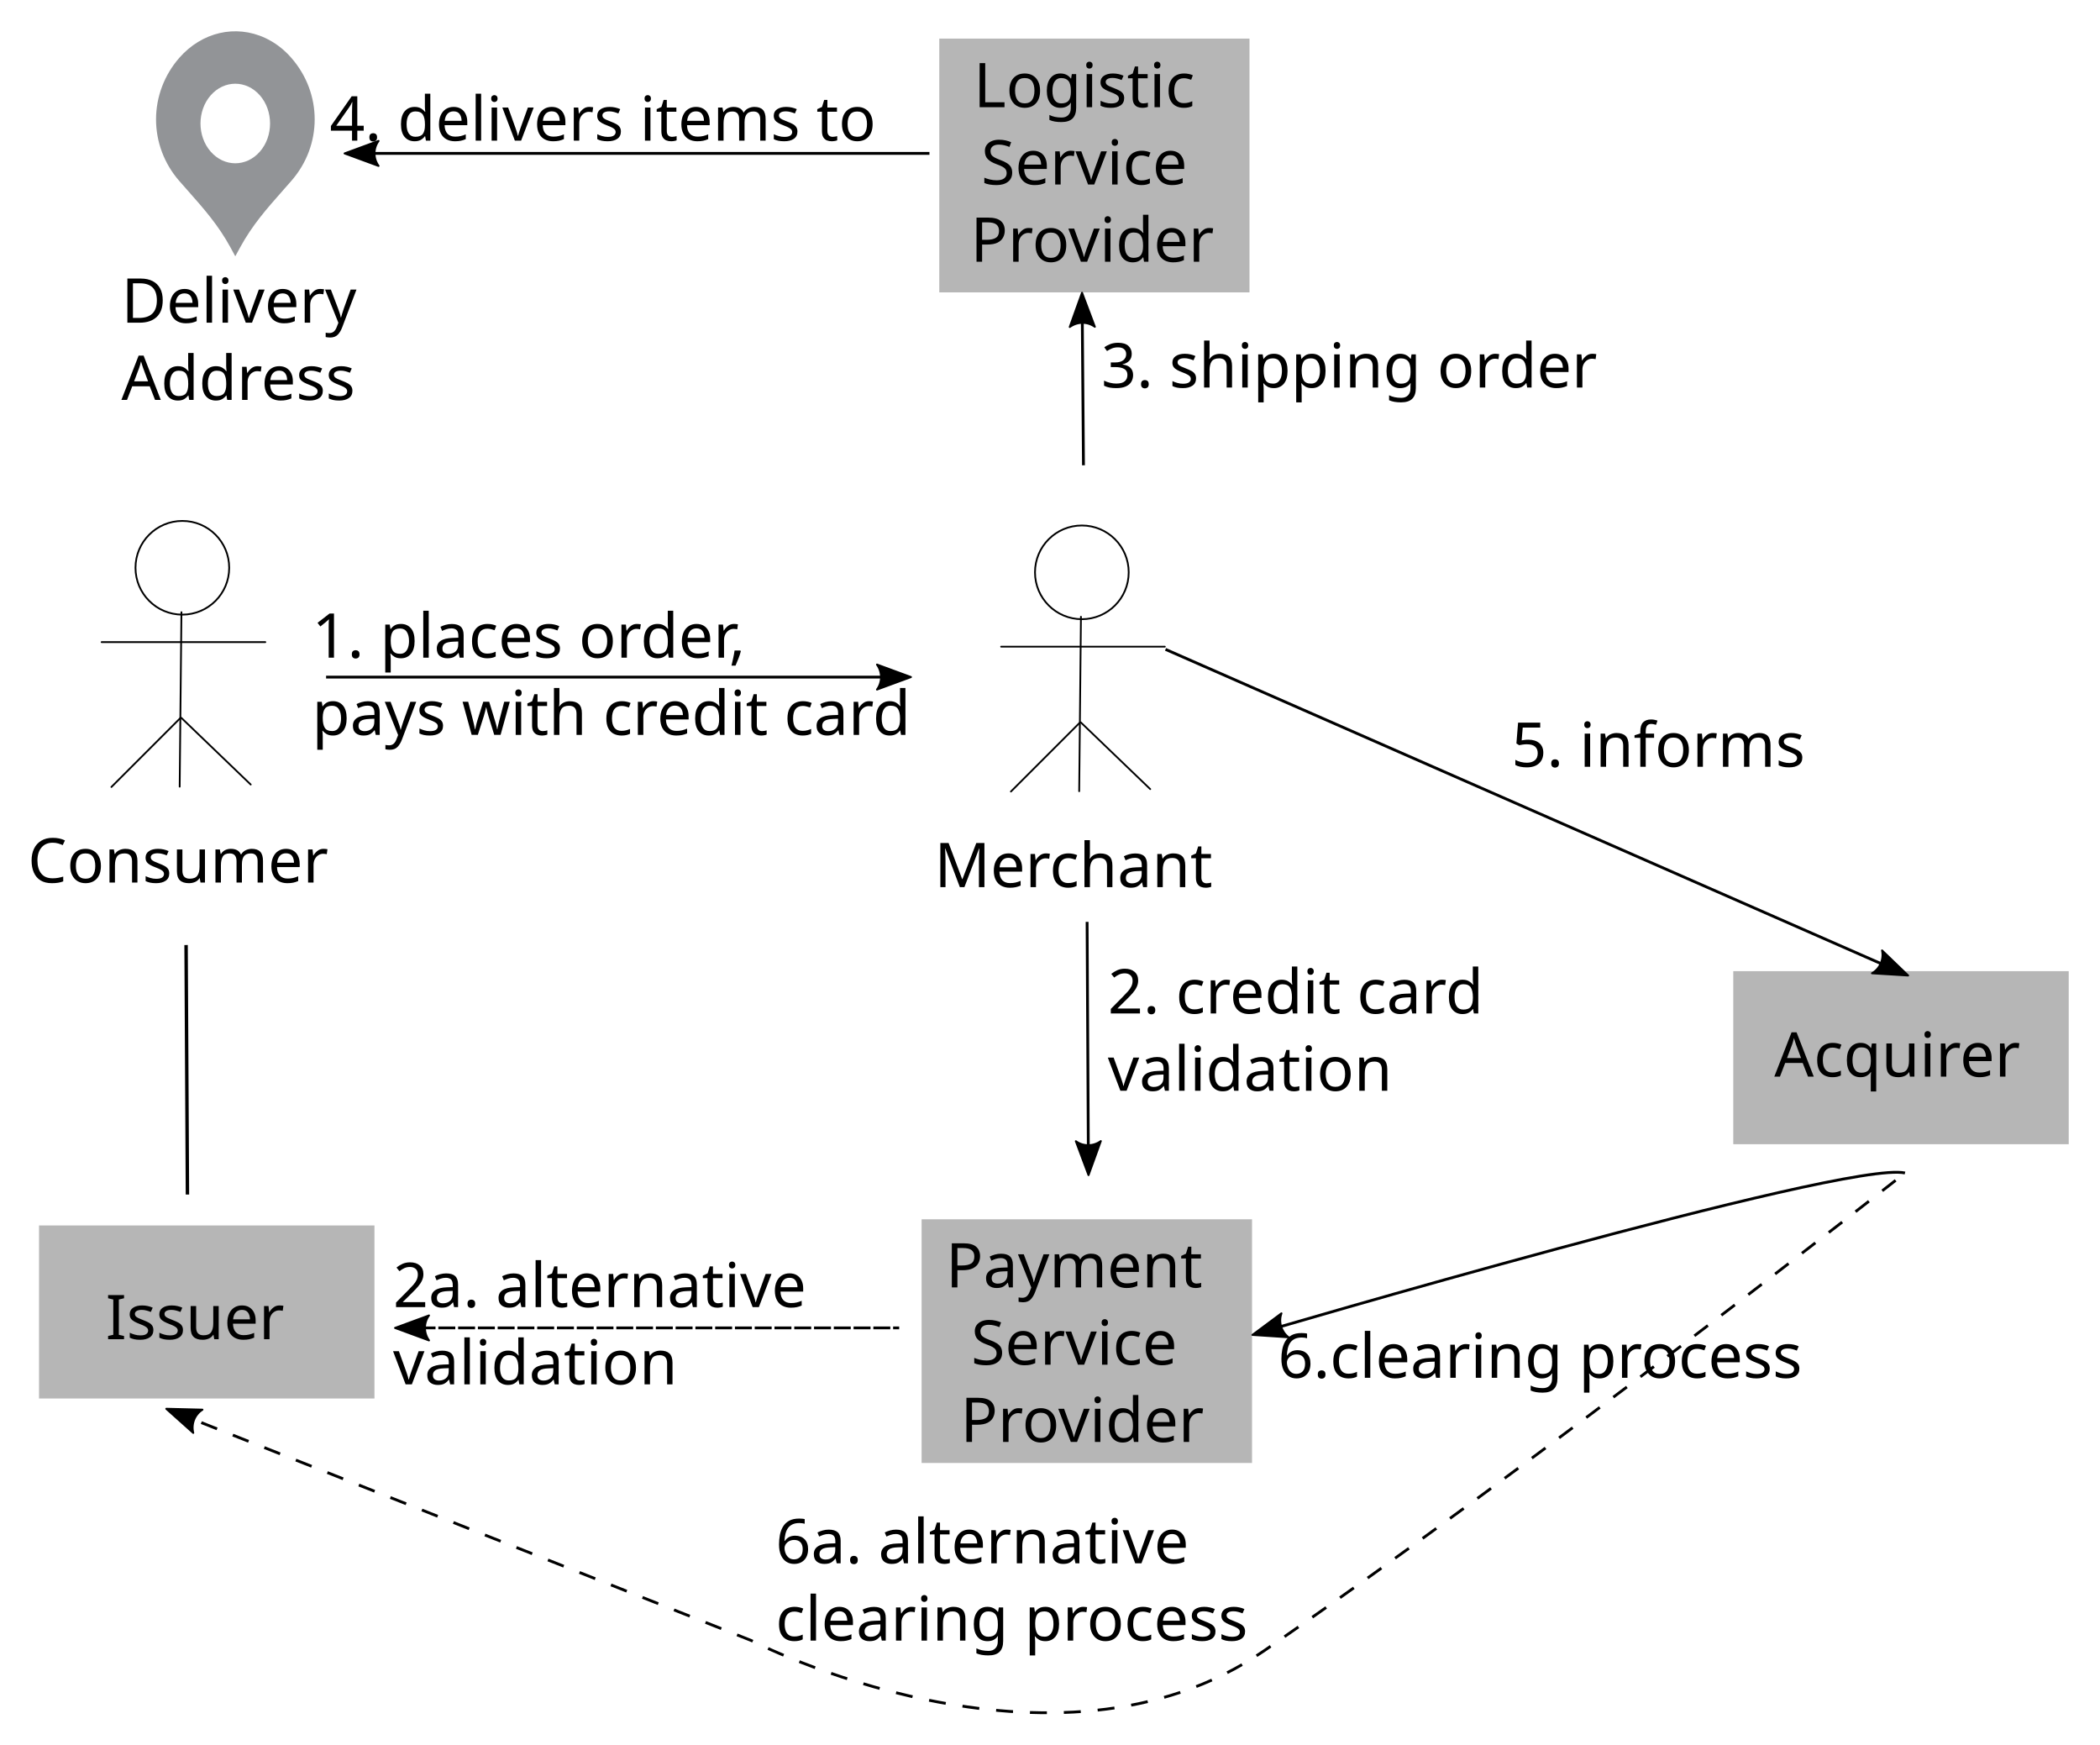
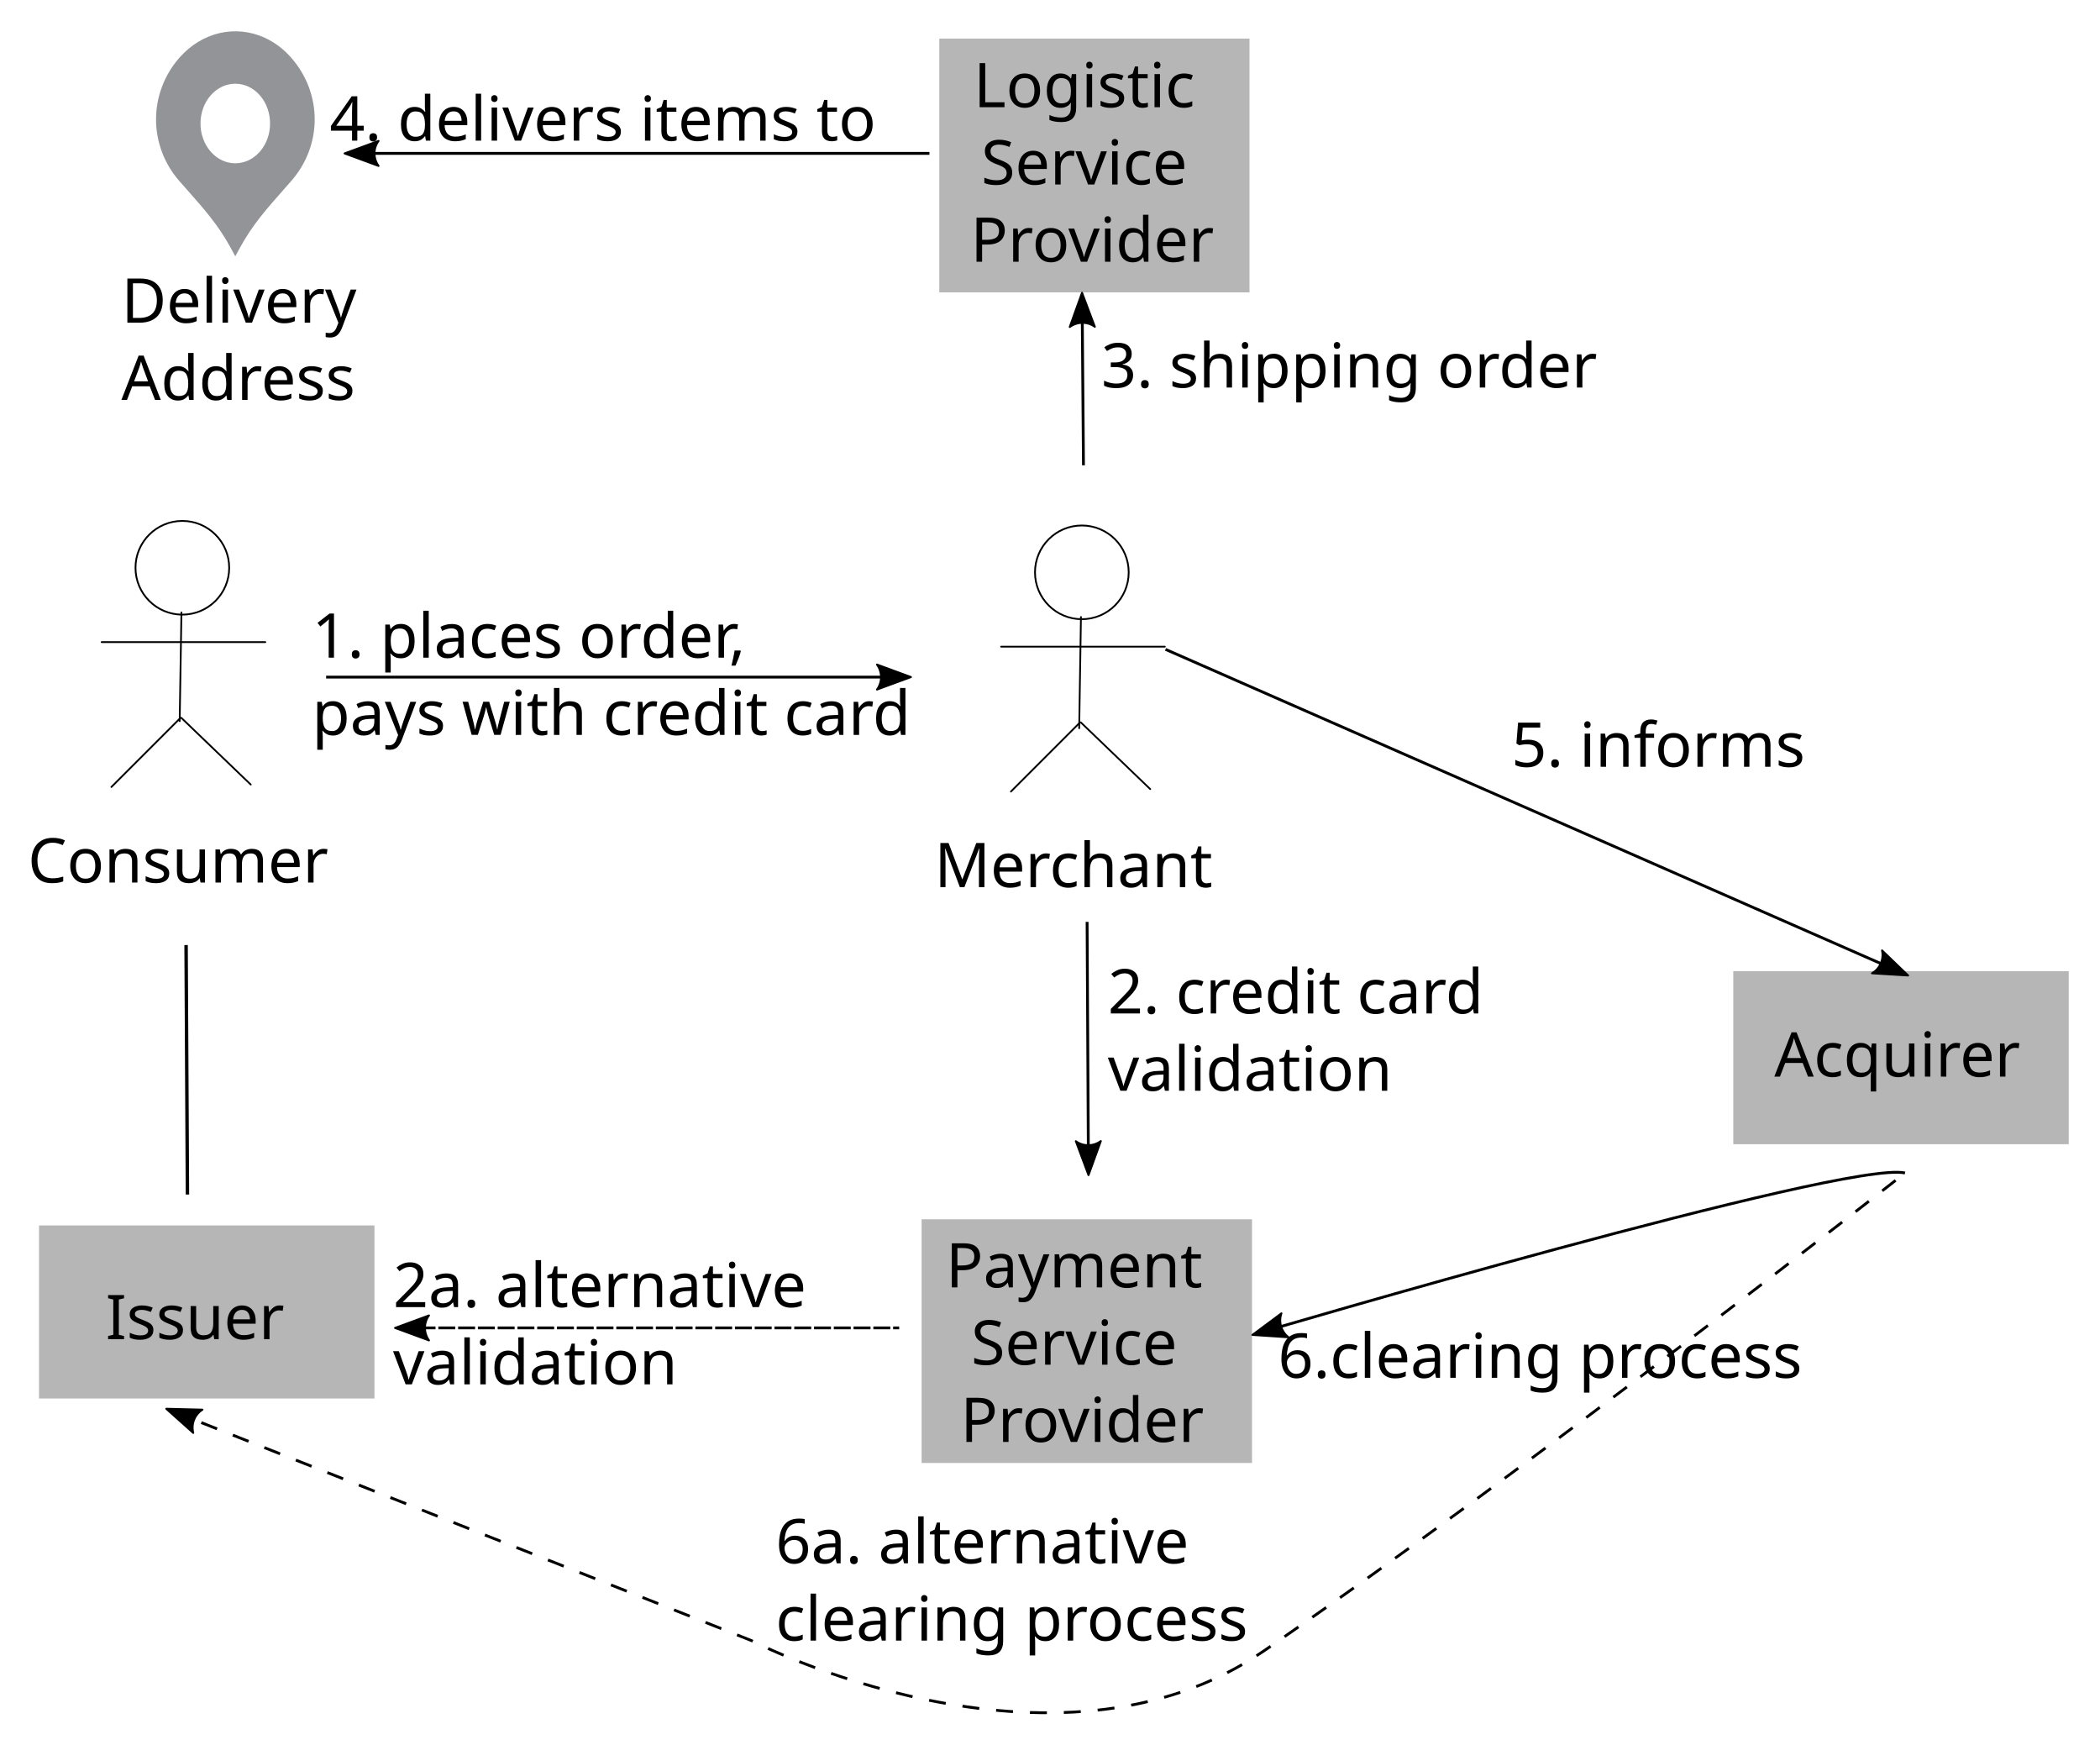
<svg xmlns="http://www.w3.org/2000/svg" width="335.699mm" height="278.895mm" viewBox="0 0 1189.486 988.211" id="svg3574" version="1.1">
  <defs id="defs3576">
    <marker style="overflow:visible;" id="marker5043" refX="0.0" refY="0.0" orient="auto">
      <path transform="scale(1.1) rotate(180) translate(1,0)" d="M 8.719,4.034 L -2.207,0.016 L 8.719,-4.002 C 6.973,-1.63 6.983,1.616 8.719,4.034 z " style="fill-rule:evenodd;stroke-width:0.625;stroke-linejoin:round;stroke:#000000;stroke-opacity:1;fill:#000000;fill-opacity:1" id="path5045" />
    </marker>
    <marker orient="auto" refY="0.0" refX="0.0" id="marker4955" style="overflow:visible">
      <path id="path4957" style="fill-rule:evenodd;stroke-width:0.625;stroke-linejoin:round;stroke:#000000;stroke-opacity:1;fill:#000000;fill-opacity:1" d="M 8.719,4.034 L -2.207,0.016 L 8.719,-4.002 C 6.973,-1.63 6.983,1.616 8.719,4.034 z " transform="scale(1.1) translate(1,0)" />
    </marker>
    <marker orient="auto" refY="0.0" refX="0.0" id="marker4885" style="overflow:visible;">
      <path id="path4887" d="M 0.0,0.0 L 5.0,-5.0 L -12.5,0.0 L 5.0,5.0 L 0.0,0.0 z " style="fill-rule:evenodd;stroke:#000000;stroke-width:1pt;stroke-opacity:1;fill:#000000;fill-opacity:1" transform="scale(0.8) rotate(180) translate(12.5,0)" />
    </marker>
    <marker orient="auto" refY="0.0" refX="0.0" id="marker4749" style="overflow:visible;">
      <path id="path4751" style="fill-rule:evenodd;stroke-width:0.625;stroke-linejoin:round;stroke:#000000;stroke-opacity:1;fill:#000000;fill-opacity:1" d="M 8.719,4.034 L -2.207,0.016 L 8.719,-4.002 C 6.973,-1.63 6.983,1.616 8.719,4.034 z " transform="scale(1.1) rotate(180) translate(1,0)" />
    </marker>
    <marker style="overflow:visible" id="marker4691" refX="0.0" refY="0.0" orient="auto">
      <path transform="scale(1.1) translate(1,0)" d="M 8.719,4.034 L -2.207,0.016 L 8.719,-4.002 C 6.973,-1.63 6.983,1.616 8.719,4.034 z " style="fill-rule:evenodd;stroke-width:0.625;stroke-linejoin:round;stroke:#000000;stroke-opacity:1;fill:#000000;fill-opacity:1" id="path4693" />
    </marker>
    <marker orient="auto" refY="0.0" refX="0.0" id="marker4633" style="overflow:visible">
      <path id="path4635" style="fill-rule:evenodd;stroke-width:0.625;stroke-linejoin:round;stroke:#000000;stroke-opacity:1;fill:#000000;fill-opacity:1" d="M 8.719,4.034 L -2.207,0.016 L 8.719,-4.002 C 6.973,-1.63 6.983,1.616 8.719,4.034 z " transform="scale(1.1) translate(1,0)" />
    </marker>
    <marker orient="auto" refY="0.0" refX="0.0" id="Arrow1Lstart" style="overflow:visible">
      <path id="path4215" d="M 0.0,0.0 L 5.0,-5.0 L -12.5,0.0 L 5.0,5.0 L 0.0,0.0 z " style="fill-rule:evenodd;stroke:#000000;stroke-width:1pt;stroke-opacity:1;fill:#000000;fill-opacity:1" transform="scale(0.8) translate(12.5,0)" />
    </marker>
    <marker orient="auto" refY="0.0" refX="0.0" id="Arrow2Lstart" style="overflow:visible">
      <path id="path4233" style="fill-rule:evenodd;stroke-width:0.625;stroke-linejoin:round;stroke:#000000;stroke-opacity:1;fill:#000000;fill-opacity:1" d="M 8.719,4.034 L -2.207,0.016 L 8.719,-4.002 C 6.973,-1.63 6.983,1.616 8.719,4.034 z " transform="scale(1.1) translate(1,0)" />
    </marker>
    <marker orient="auto" refY="0.0" refX="0.0" id="Arrow1Lend" style="overflow:visible;">
      <path id="path4218" d="M 0.0,0.0 L 5.0,-5.0 L -12.5,0.0 L 5.0,5.0 L 0.0,0.0 z " style="fill-rule:evenodd;stroke:#000000;stroke-width:1pt;stroke-opacity:1;fill:#000000;fill-opacity:1" transform="scale(0.8) rotate(180) translate(12.5,0)" />
    </marker>
    <marker orient="auto" refY="0.0" refX="0.0" id="marker4491" style="overflow:visible;">
      <path id="path4493" style="fill-rule:evenodd;stroke-width:0.625;stroke-linejoin:round;stroke:#000000;stroke-opacity:1;fill:#000000;fill-opacity:1" d="M 8.719,4.034 L -2.207,0.016 L 8.719,-4.002 C 6.973,-1.63 6.983,1.616 8.719,4.034 z " transform="scale(1.1) rotate(180) translate(1,0)" />
    </marker>
    <marker orient="auto" refY="0.0" refX="0.0" id="Arrow2Lend" style="overflow:visible;">
      <path id="path4236" style="fill-rule:evenodd;stroke-width:0.625;stroke-linejoin:round;stroke:#000000;stroke-opacity:1;fill:#000000;fill-opacity:1" d="M 8.719,4.034 L -2.207,0.016 L 8.719,-4.002 C 6.973,-1.63 6.983,1.616 8.719,4.034 z " transform="scale(1.1) rotate(180) translate(1,0)" />
    </marker>
  </defs>
  <g id="layer1" transform="translate(-198.1143,-70.93135)">
    <g style="clip-rule:evenodd;fill-rule:evenodd;stroke-linecap:round;stroke-linejoin:round;stroke-miterlimit:1.414" id="g4373" transform="translate(-58.27653,-203.5116)">
      <circle id="circle4375" style="fill:none;stroke:#000000;stroke-width:1px" r="26.535" cy="595.988" cx="359.673" />
-       <g id="g4377" transform="translate(-1,0)">
+       <g id="g4377" transform="matrix(1,0,0,0.6259927,-1,232.3113)">
        <path id="path4379" style="fill:none;stroke:#000000;stroke-width:1px" d="m 360.163,621.141 -1,98.806" />
      </g>
      <path id="path4381" style="fill:none;stroke:#000000;stroke-width:1px" d="m 313.952,638.078 92.721,0" />
      <g id="g4383" transform="matrix(1.2034,0,0,1.2034,-72.93,-138.53)">
        <path id="path4385" style="fill:none;stroke:#000000;stroke-width:0.83px" d="m 358.554,681.07 -32.456,32.456" />
      </g>
      <g id="g4387" transform="matrix(-1.21152,0,0,1.16417,793.475,-111.923)">
        <path id="path4389" style="fill:none;stroke:#000000;stroke-width:0.84px" d="m 358.554,681.07 -32.456,32.456" />
      </g>
    </g>
    <g style="clip-rule:evenodd;fill-rule:evenodd;stroke-linecap:round;stroke-linejoin:round;stroke-miterlimit:1.414" id="g4391" transform="translate(54.43347,-261.4016)">
      <text id="text4393" style="font-size:41.667px;line-height:125%;font-family:ArialMT;fill:#000000" y="832.153" x="159.432">
        <tspan style="font-style:normal;font-variant:normal;font-weight:normal;font-stretch:normal;font-size:35px;line-height:125%;font-family:ArialMT;-inkscape-font-specification:'ArialMT, Normal';text-align:start;writing-mode:lr-tb;text-anchor:start" id="tspan5265">Consumer</tspan>
      </text>
    </g>
    <path style="clip-rule:evenodd;fill:none;fill-rule:evenodd;stroke:#000000;stroke-width:1.6;stroke-linecap:butt;stroke-linejoin:miter;stroke-miterlimit:1.414;stroke-opacity:1;stroke-dasharray:none;marker-end:url(#Arrow2Lend)" d="m 382.827,454.391 329.143,0" id="path6086" />
    <g style="clip-rule:evenodd;fill-rule:evenodd;stroke-linecap:round;stroke-linejoin:round;stroke-miterlimit:1.414" id="g4391-6" transform="translate(212.5055,75.17996)">
      <text id="text4393-3" style="font-size:41.667px;line-height:125%;font-family:ArialMT;fill:#000000" y="754.153" x="45.432">
        <tspan style="font-style:normal;font-variant:normal;font-weight:normal;font-stretch:normal;font-size:35px;line-height:125%;font-family:ArialMT;-inkscape-font-specification:'ArialMT, Normal';text-align:start;writing-mode:lr-tb;text-anchor:start" id="tspan5265-1">Issuer</tspan>
      </text>
    </g>
    <rect style="clip-rule:evenodd;opacity:0.286;fill-rule:evenodd;stroke:none;stroke-width:1;stroke-linecap:round;stroke-linejoin:round;stroke-miterlimit:4;stroke-dasharray:none;stroke-dashoffset:8;stroke-opacity:1" id="rect6155" width="190" height="98" x="220.215" y="764.926" />
    <g style="clip-rule:evenodd;fill-rule:evenodd;stroke-linecap:round;stroke-linejoin:round;stroke-miterlimit:1.414" id="g4373-4" transform="translate(451.2237,-200.9311)">
      <circle id="circle4375-9" style="fill:none;stroke:#000000;stroke-width:1px" r="26.535" cy="595.988" cx="359.673" />
-       <g id="g4377-7" transform="translate(-1,0)">
+       <g id="g4377-7" transform="matrix(1,0,0,0.6403776,-1,223.3762)">
        <path id="path4379-1" style="fill:none;stroke:#000000;stroke-width:1px" d="m 360.163,621.141 -1,98.806" />
      </g>
      <path id="path4381-5" style="fill:none;stroke:#000000;stroke-width:1px" d="m 313.952,638.078 92.721,0" />
      <g id="g4383-3" transform="matrix(1.2034,0,0,1.2034,-72.93,-138.53)">
        <path id="path4385-4" style="fill:none;stroke:#000000;stroke-width:0.83px" d="m 358.554,681.07 -32.456,32.456" />
      </g>
      <g id="g4387-8" transform="matrix(-1.21152,0,0,1.16417,793.475,-111.923)">
        <path id="path4389-2" style="fill:none;stroke:#000000;stroke-width:0.84px" d="m 358.554,681.07 -32.456,32.456" />
      </g>
    </g>
    <g style="clip-rule:evenodd;fill-rule:evenodd;stroke-linecap:round;stroke-linejoin:round;stroke-miterlimit:1.414" id="g4391-4" transform="translate(563.9337,-258.8211)">
      <text id="text4393-2" style="font-size:41.667px;line-height:125%;font-family:ArialMT;fill:#000000" y="832.153" x="163.432">
        <tspan style="font-style:normal;font-variant:normal;font-weight:normal;font-stretch:normal;font-size:35px;line-height:125%;font-family:ArialMT;-inkscape-font-specification:'ArialMT, Normal';text-align:start;writing-mode:lr-tb;text-anchor:start" id="tspan5265-5">Merchant</tspan>
      </text>
    </g>
    <g style="clip-rule:evenodd;fill-rule:evenodd;stroke-linecap:round;stroke-linejoin:round;stroke-miterlimit:1.414" id="g4391-6-0" transform="translate(1157.698,-73.5179)">
      <text id="text4393-3-3" style="font-size:41.667px;line-height:125%;font-family:ArialMT;fill:#000000" y="754.153" x="45.432">
        <tspan style="font-style:normal;font-variant:normal;font-weight:normal;font-stretch:normal;font-size:35px;line-height:125%;font-family:ArialMT;-inkscape-font-specification:'ArialMT, Normal';text-align:start;writing-mode:lr-tb;text-anchor:start" id="tspan5265-1-2">Acquirer</tspan>
      </text>
    </g>
    <rect style="clip-rule:evenodd;opacity:0.286;fill-rule:evenodd;stroke:none;stroke-width:1;stroke-linecap:round;stroke-linejoin:round;stroke-miterlimit:4;stroke-dasharray:none;stroke-dashoffset:8;stroke-opacity:1" id="rect6155-1" width="190" height="98" x="1179.883" y="620.914" />
    <path style="clip-rule:evenodd;fill:none;fill-rule:evenodd;stroke:#000000;stroke-width:1.945px;stroke-linecap:butt;stroke-linejoin:miter;stroke-miterlimit:1.414;stroke-opacity:1" d="m 303.515,606.122 0.765,141.29" id="path6086-9-23-8-7" />
    <text x="374.866" y="443.388" style="font-style:normal;font-variant:normal;font-weight:normal;font-stretch:normal;font-size:35px;line-height:125%;font-family:ArialMT;-inkscape-font-specification:'ArialMT, Normal';text-align:start;writing-mode:lr-tb;text-anchor:start;clip-rule:evenodd;fill:#000000;fill-rule:evenodd;stroke-linecap:round;stroke-linejoin:round;stroke-miterlimit:1.414" id="text4393-1">
      <tspan id="tspan4777" x="374.866" y="443.388">1. places order,</tspan>
      <tspan id="tspan4779" x="374.866" y="487.138">pays with credit card</tspan>
    </text>
    <g transform="translate(765.6714,45.86659)" id="g4391-6-0-1" style="clip-rule:evenodd;fill-rule:evenodd;stroke-linecap:round;stroke-linejoin:round;stroke-miterlimit:1.414">
      <text x="45.432" y="754.153" style="font-style:normal;font-variant:normal;font-weight:normal;font-stretch:normal;font-size:35px;line-height:125%;font-family:ArialMT;-inkscape-font-specification:'ArialMT, Normal';text-align:start;writing-mode:lr-tb;text-anchor:start;fill:#000000" id="text4393-3-3-3">
        <tspan style="font-style:normal;font-variant:normal;font-weight:normal;font-stretch:normal;font-size:35px;line-height:125%;font-family:ArialMT;-inkscape-font-specification:'ArialMT, Normal';text-align:center;writing-mode:lr-tb;text-anchor:middle" y="754.153" x="45.432" id="tspan3760">Payment</tspan>
        <tspan style="font-style:normal;font-variant:normal;font-weight:normal;font-stretch:normal;font-size:35px;line-height:125%;font-family:ArialMT;-inkscape-font-specification:'ArialMT, Normal';text-align:center;writing-mode:lr-tb;text-anchor:middle" y="797.903" x="45.432" id="tspan3762">Service</tspan>
        <tspan style="font-style:normal;font-variant:normal;font-weight:normal;font-stretch:normal;font-size:35px;line-height:125%;font-family:ArialMT;-inkscape-font-specification:'ArialMT, Normal';text-align:center;writing-mode:lr-tb;text-anchor:middle" y="841.653" x="45.432" id="tspan3764">Provider</tspan>
      </text>
    </g>
    <rect y="761.441" x="720.143" height="138" width="187.143" id="rect6155-1-4" style="clip-rule:evenodd;opacity:0.286;fill-rule:evenodd;stroke:none;stroke-width:1;stroke-linecap:round;stroke-linejoin:round;stroke-miterlimit:4;stroke-dasharray:none;stroke-dashoffset:8;stroke-opacity:1" />
    <path id="path6086-9-23-8-9" d="m 813.871,593.003 0.765,141.29" style="clip-rule:evenodd;fill:none;fill-rule:evenodd;stroke:#000000;stroke-width:1.6;stroke-linecap:butt;stroke-linejoin:miter;stroke-miterlimit:1.414;stroke-opacity:1;marker-end:url(#marker4491);stroke-dasharray:none" />
    <text x="825.609" y="644.875" style="font-style:normal;font-variant:normal;font-weight:normal;font-stretch:normal;font-size:35px;line-height:125%;font-family:ArialMT;-inkscape-font-specification:'ArialMT, Normal';text-align:start;writing-mode:lr-tb;text-anchor:start;clip-rule:evenodd;fill:#000000;fill-rule:evenodd;stroke-linecap:round;stroke-linejoin:round;stroke-miterlimit:1.414" id="text4393-1-6">
      <tspan y="644.875" x="825.609" id="tspan3784">2. credit card</tspan>
      <tspan y="688.625" x="825.609" id="tspan3786">validation</tspan>
    </text>
    <path style="clip-rule:evenodd;fill:none;fill-rule:evenodd;stroke:#000000;stroke-width:1.6;stroke-linecap:butt;stroke-linejoin:miter;stroke-miterlimit:1.414;stroke-dasharray:9.6,1.6;stroke-dashoffset:0;stroke-opacity:1;marker-start:url(#marker4691)" d="m 424,822.934 283.429,0" id="path6086-6" />
    <text x="420.752" y="811.161" style="font-style:normal;font-variant:normal;font-weight:normal;font-stretch:normal;font-size:35px;line-height:125%;font-family:ArialMT;-inkscape-font-specification:'ArialMT, Normal';text-align:start;writing-mode:lr-tb;text-anchor:start;clip-rule:evenodd;fill:#000000;fill-rule:evenodd;stroke-linecap:round;stroke-linejoin:round;stroke-miterlimit:1.414" id="text4393-1-0">
      <tspan id="tspan4785" x="420.752" y="811.161">2a. alternative</tspan>
      <tspan id="tspan4787" x="420.752" y="854.911">validation</tspan>
    </text>
    <g style="clip-rule:evenodd;fill-rule:evenodd;stroke-linecap:round;stroke-linejoin:round;stroke-miterlimit:1.414" id="g4391-6-0-4" transform="translate(771.3857,-622.4981)">
      <text id="text4393-3-3-0" style="font-style:normal;font-variant:normal;font-weight:normal;font-stretch:normal;font-size:35px;line-height:125%;font-family:ArialMT;-inkscape-font-specification:'ArialMT, Normal';text-align:center;writing-mode:lr-tb;text-anchor:middle;fill:#000000" y="754.153" x="45.432">
        <tspan id="tspan4733" x="45.432" y="754.153">Logistic</tspan>
        <tspan id="tspan4735" x="45.432" y="797.903">Service</tspan>
        <tspan id="tspan4737" x="45.432" y="841.653">Provider</tspan>
      </text>
    </g>
    <rect style="clip-rule:evenodd;opacity:0.286;fill-rule:evenodd;stroke:none;stroke-width:1;stroke-linecap:round;stroke-linejoin:round;stroke-miterlimit:4;stroke-dasharray:none;stroke-dashoffset:8;stroke-opacity:1" id="rect6155-1-5" width="175.714" height="143.714" x="730.143" y="92.791" />
    <path style="clip-rule:evenodd;fill:none;fill-rule:evenodd;stroke:#000000;stroke-width:1.607px;stroke-linecap:butt;stroke-linejoin:miter;stroke-miterlimit:1.414;stroke-opacity:1;marker-start:url(#Arrow2Lstart)" d="m 811.042,238.869 0.772,95.557" id="path6086-9-23-8-1" />
    <text x="821.897" y="290.392" style="font-style:normal;font-variant:normal;font-weight:normal;font-stretch:normal;font-size:35px;line-height:125%;font-family:ArialMT;-inkscape-font-specification:'ArialMT, Normal';text-align:start;writing-mode:lr-tb;text-anchor:start;clip-rule:evenodd;fill:#000000;fill-rule:evenodd;stroke-linecap:round;stroke-linejoin:round;stroke-miterlimit:1.414" id="text4393-1-6-2">
      <tspan id="tspan4775" x="821.897" y="290.392">3. shipping order</tspan>
    </text>
    <path d="m 363.119,103.681 c -4.266,-4.884 -9.25,-8.67 -14.821,-11.261 -16.765,-7.766 -35.862,-3.318 -48.643,11.281 -8.479,9.711 -13.159,22.075 -13.159,34.86 0,12.765 4.677,25.142 13.159,34.843 l 4.665,5.287 c 9.363,10.58 17.437,19.715 24.364,32.412 l 2.695,4.973 2.712,-4.973 c 6.928,-12.698 15.002,-21.832 24.348,-32.4 l 4.678,-5.315 c 17.658,-20.194 17.658,-49.511 10e-4,-69.707 z m -17.796,53.109 c -7.697,8.816 -20.174,8.816 -27.873,0 -7.696,-8.786 -7.696,-23.055 0,-31.857 7.699,-8.786 20.175,-8.786 27.873,0 7.68,8.803 7.68,23.068 0,31.857 z" id="path11" style="fill:#929497" />
    <g style="clip-rule:evenodd;fill-rule:evenodd;stroke-linecap:round;stroke-linejoin:round;stroke-miterlimit:1.414" id="g4391-7" transform="translate(107.4338,-578.4789)">
      <text id="text4393-12" style="font-style:normal;font-variant:normal;font-weight:normal;font-stretch:normal;font-size:35px;line-height:125%;font-family:ArialMT;-inkscape-font-specification:'ArialMT, Normal';text-align:start;writing-mode:lr-tb;text-anchor:start;fill:#000000" y="832.153" x="159.432">
        <tspan id="tspan4899" x="159.432" y="832.153">Delivery</tspan>
        <tspan id="tspan4901" x="159.432" y="875.903">Address</tspan>
      </text>
    </g>
    <path style="clip-rule:evenodd;fill:none;fill-rule:evenodd;stroke:#000000;stroke-width:1.6;stroke-linecap:butt;stroke-linejoin:miter;stroke-miterlimit:1.414;stroke-opacity:1;marker-start:url(#marker4633);stroke-dasharray:none" d="m 395.429,157.791 329.143,0" id="path6086-7" />
    <text x="384.813" y="150.589" style="font-style:normal;font-variant:normal;font-weight:normal;font-stretch:normal;font-size:35px;line-height:125%;font-family:ArialMT;-inkscape-font-specification:'ArialMT, Normal';text-align:start;writing-mode:lr-tb;text-anchor:start;clip-rule:evenodd;fill:#000000;fill-rule:evenodd;stroke-linecap:round;stroke-linejoin:round;stroke-miterlimit:1.414" id="text4393-1-6-2-9">
      <tspan id="tspan4955" x="384.813" y="150.589">4. delivers items to</tspan>
    </text>
    <path style="clip-rule:evenodd;fill:none;fill-rule:evenodd;stroke:#000000;stroke-width:1.6;stroke-linecap:butt;stroke-linejoin:miter;stroke-miterlimit:1.414;stroke-opacity:1;stroke-dasharray:none;marker-end:url(#marker4749)" d="M 858.292,438.68 1276.957,622.539" id="path6086-1" />
    <text x="1054.242" y="505.161" style="font-style:normal;font-variant:normal;font-weight:normal;font-stretch:normal;font-size:35px;line-height:125%;font-family:ArialMT;-inkscape-font-specification:'ArialMT, Normal';text-align:start;writing-mode:lr-tb;text-anchor:start;clip-rule:evenodd;fill:#000000;fill-rule:evenodd;stroke-linecap:round;stroke-linejoin:round;stroke-miterlimit:1.414" id="text4393-1-6-2-4">
      <tspan id="tspan4990" x="1054.242" y="505.161">5. informs</tspan>
    </text>
    <path style="fill:none;fill-rule:evenodd;stroke:#000000;stroke-width:1.6;stroke-linecap:butt;stroke-linejoin:miter;stroke-opacity:1;stroke-miterlimit:4;stroke-dasharray:9.6, 9.6;stroke-dashoffset:0;marker-start:url(#marker4955)" d="m 294.286,869.505 329.333,130.464 c 0,0 170.836,88.177 290.667,5.714 C 1070.693,898.051 1277.143,735.219 1277.143,735.219" id="path4992" />
    <text x="637.458" y="956.268" style="font-style:normal;font-variant:normal;font-weight:normal;font-stretch:normal;font-size:35px;line-height:125%;font-family:ArialMT;-inkscape-font-specification:'ArialMT, Normal';text-align:start;writing-mode:lr-tb;text-anchor:start;clip-rule:evenodd;fill:#000000;fill-rule:evenodd;stroke-linecap:round;stroke-linejoin:round;stroke-miterlimit:1.414" id="text4393-1-6-2-4-4">
      <tspan id="tspan5012" x="637.458" y="956.268">6a. alternative</tspan>
      <tspan x="637.458" y="1000.018" id="tspan4211">clearing process</tspan>
    </text>
    <path style="fill:none;fill-rule:evenodd;stroke:#000000;stroke-width:1.6;stroke-linecap:butt;stroke-linejoin:miter;stroke-opacity:1;stroke-miterlimit:4;stroke-dasharray:none;marker-end:url(#marker5043)" d="m 1277.143,735.219 c -33.314,-7.505 -367.6,91.066 -367.6,91.066" id="path4213" />
    <text x="922.01" y="851.209" style="font-style:normal;font-variant:normal;font-weight:normal;font-stretch:normal;font-size:35px;line-height:125%;font-family:ArialMT;-inkscape-font-specification:'ArialMT, Normal';text-align:start;writing-mode:lr-tb;text-anchor:start;clip-rule:evenodd;fill:#000000;fill-rule:evenodd;stroke-linecap:round;stroke-linejoin:round;stroke-miterlimit:1.414" id="text4393-1-6-2-4-4-3">
      <tspan x="922.01" y="851.209" id="tspan4211-7">6.clearing process</tspan>
    </text>
  </g>
</svg>
